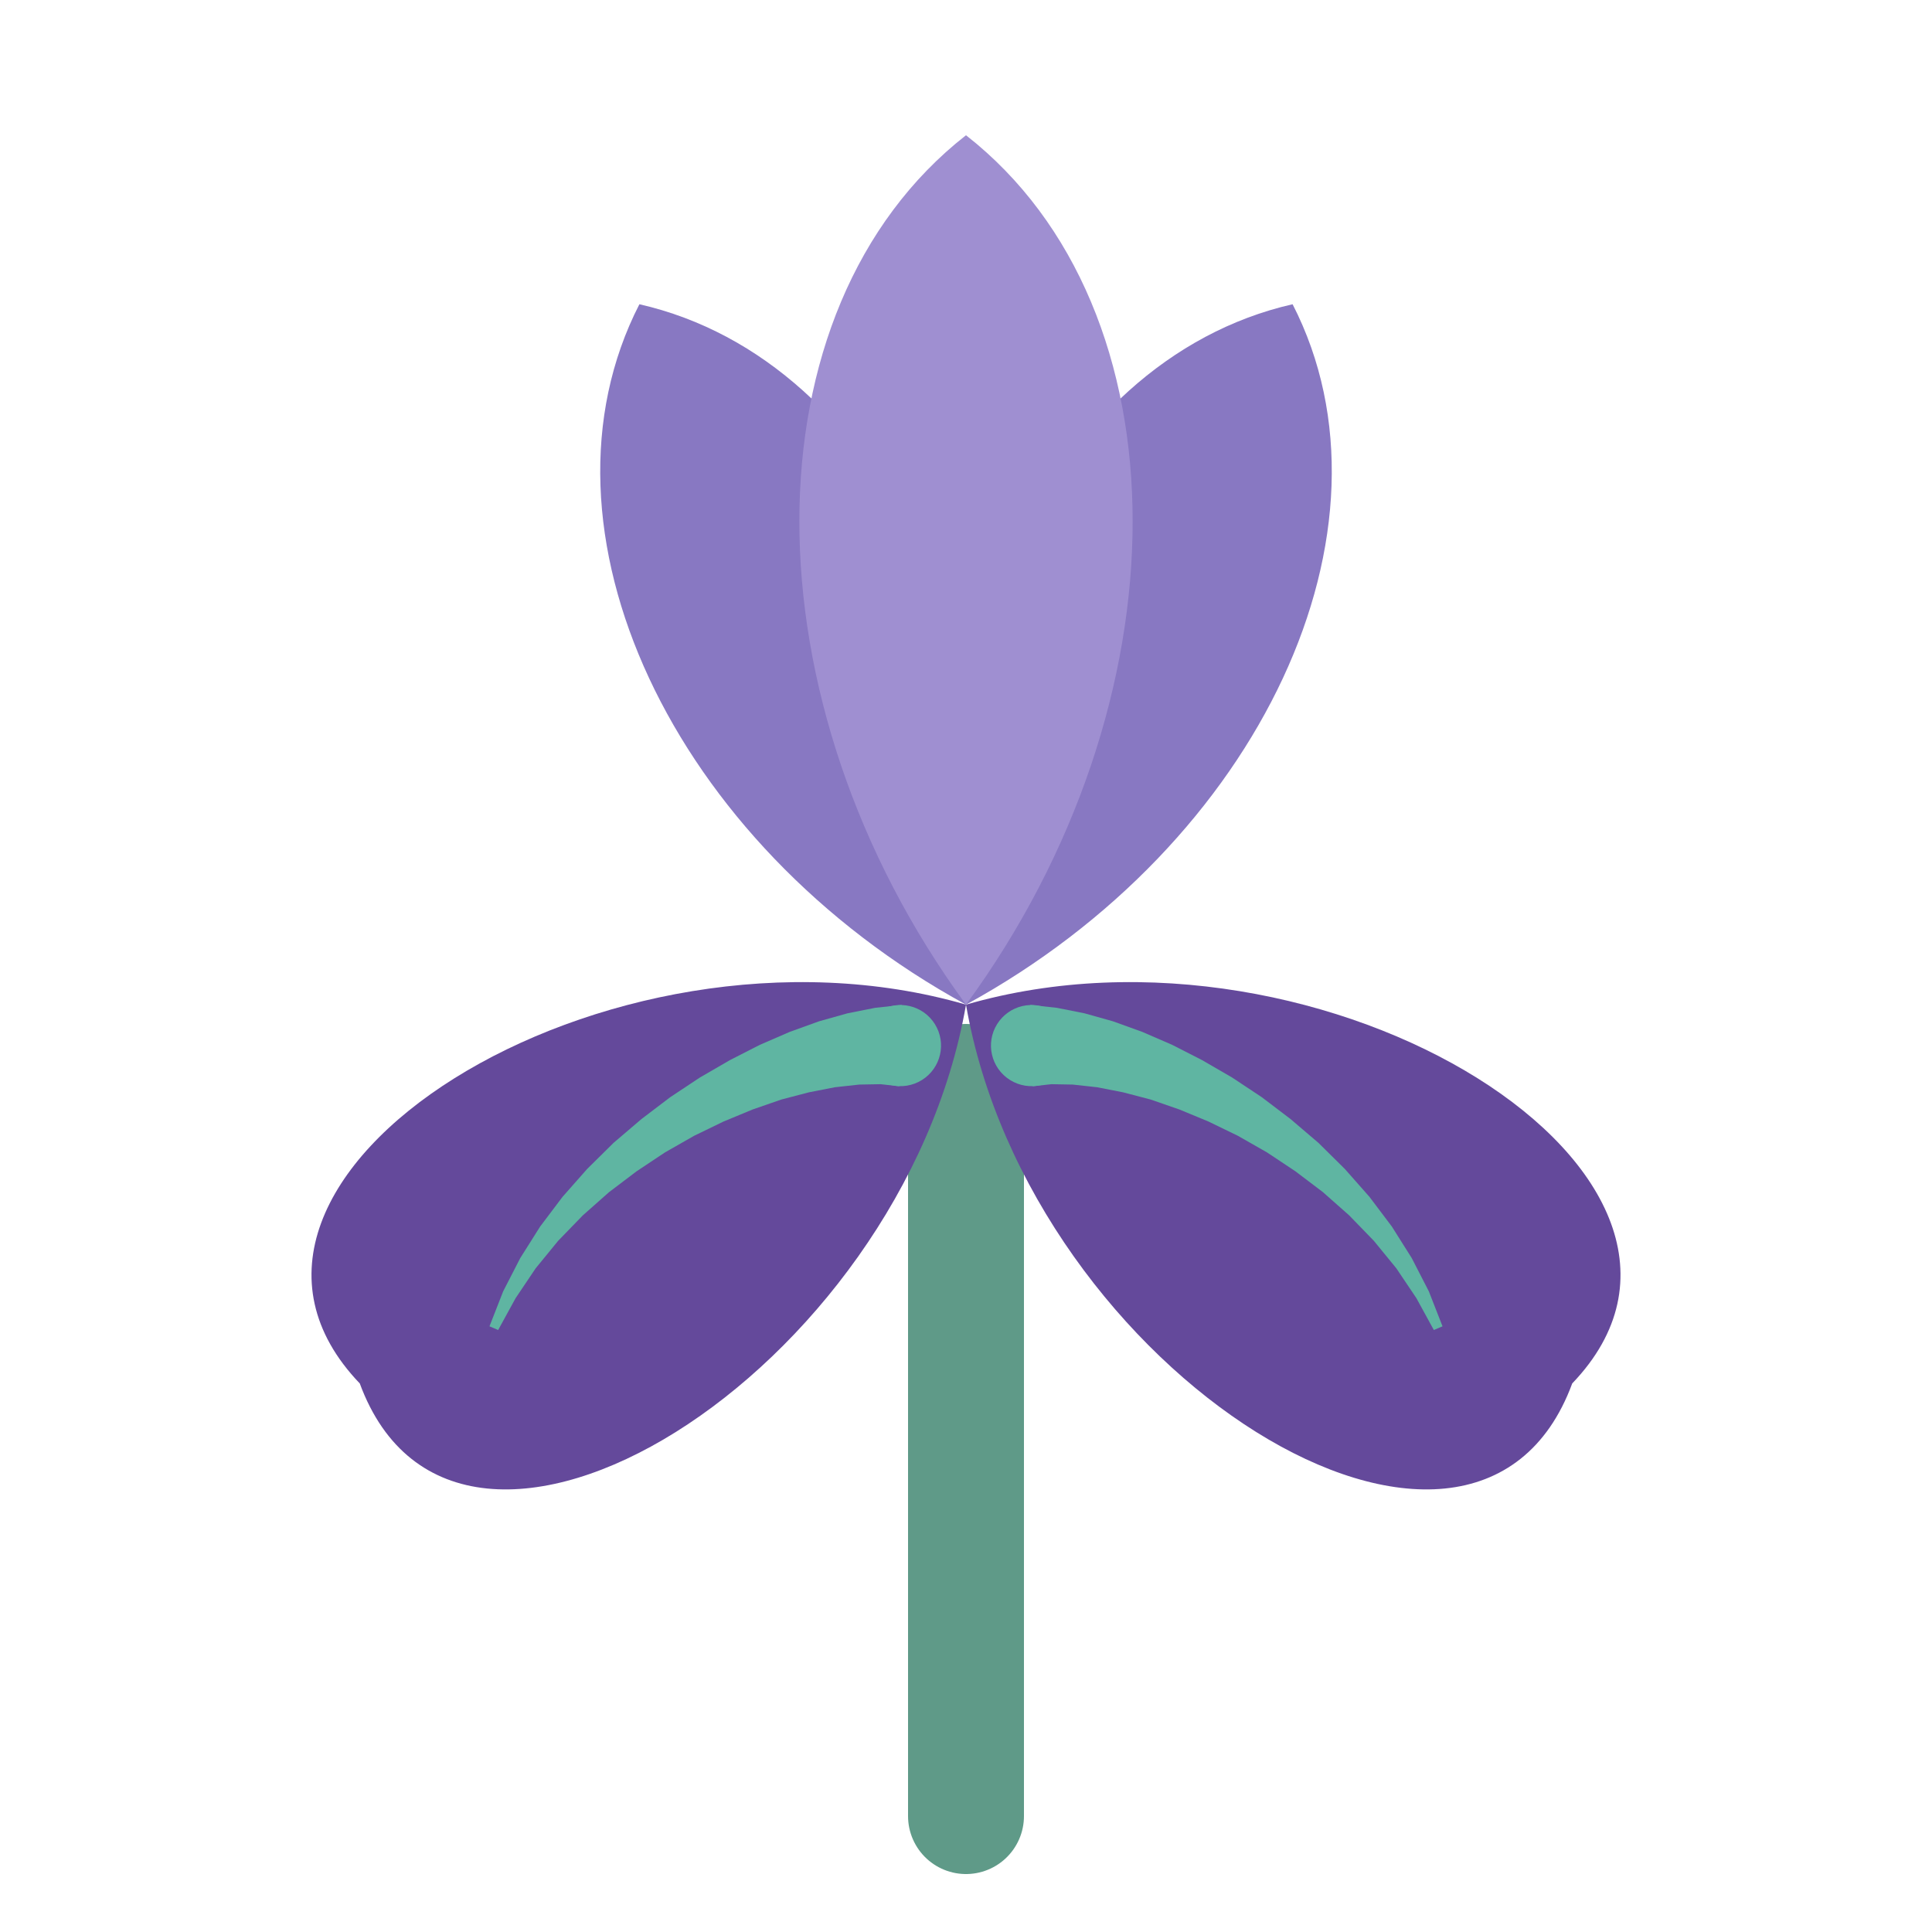
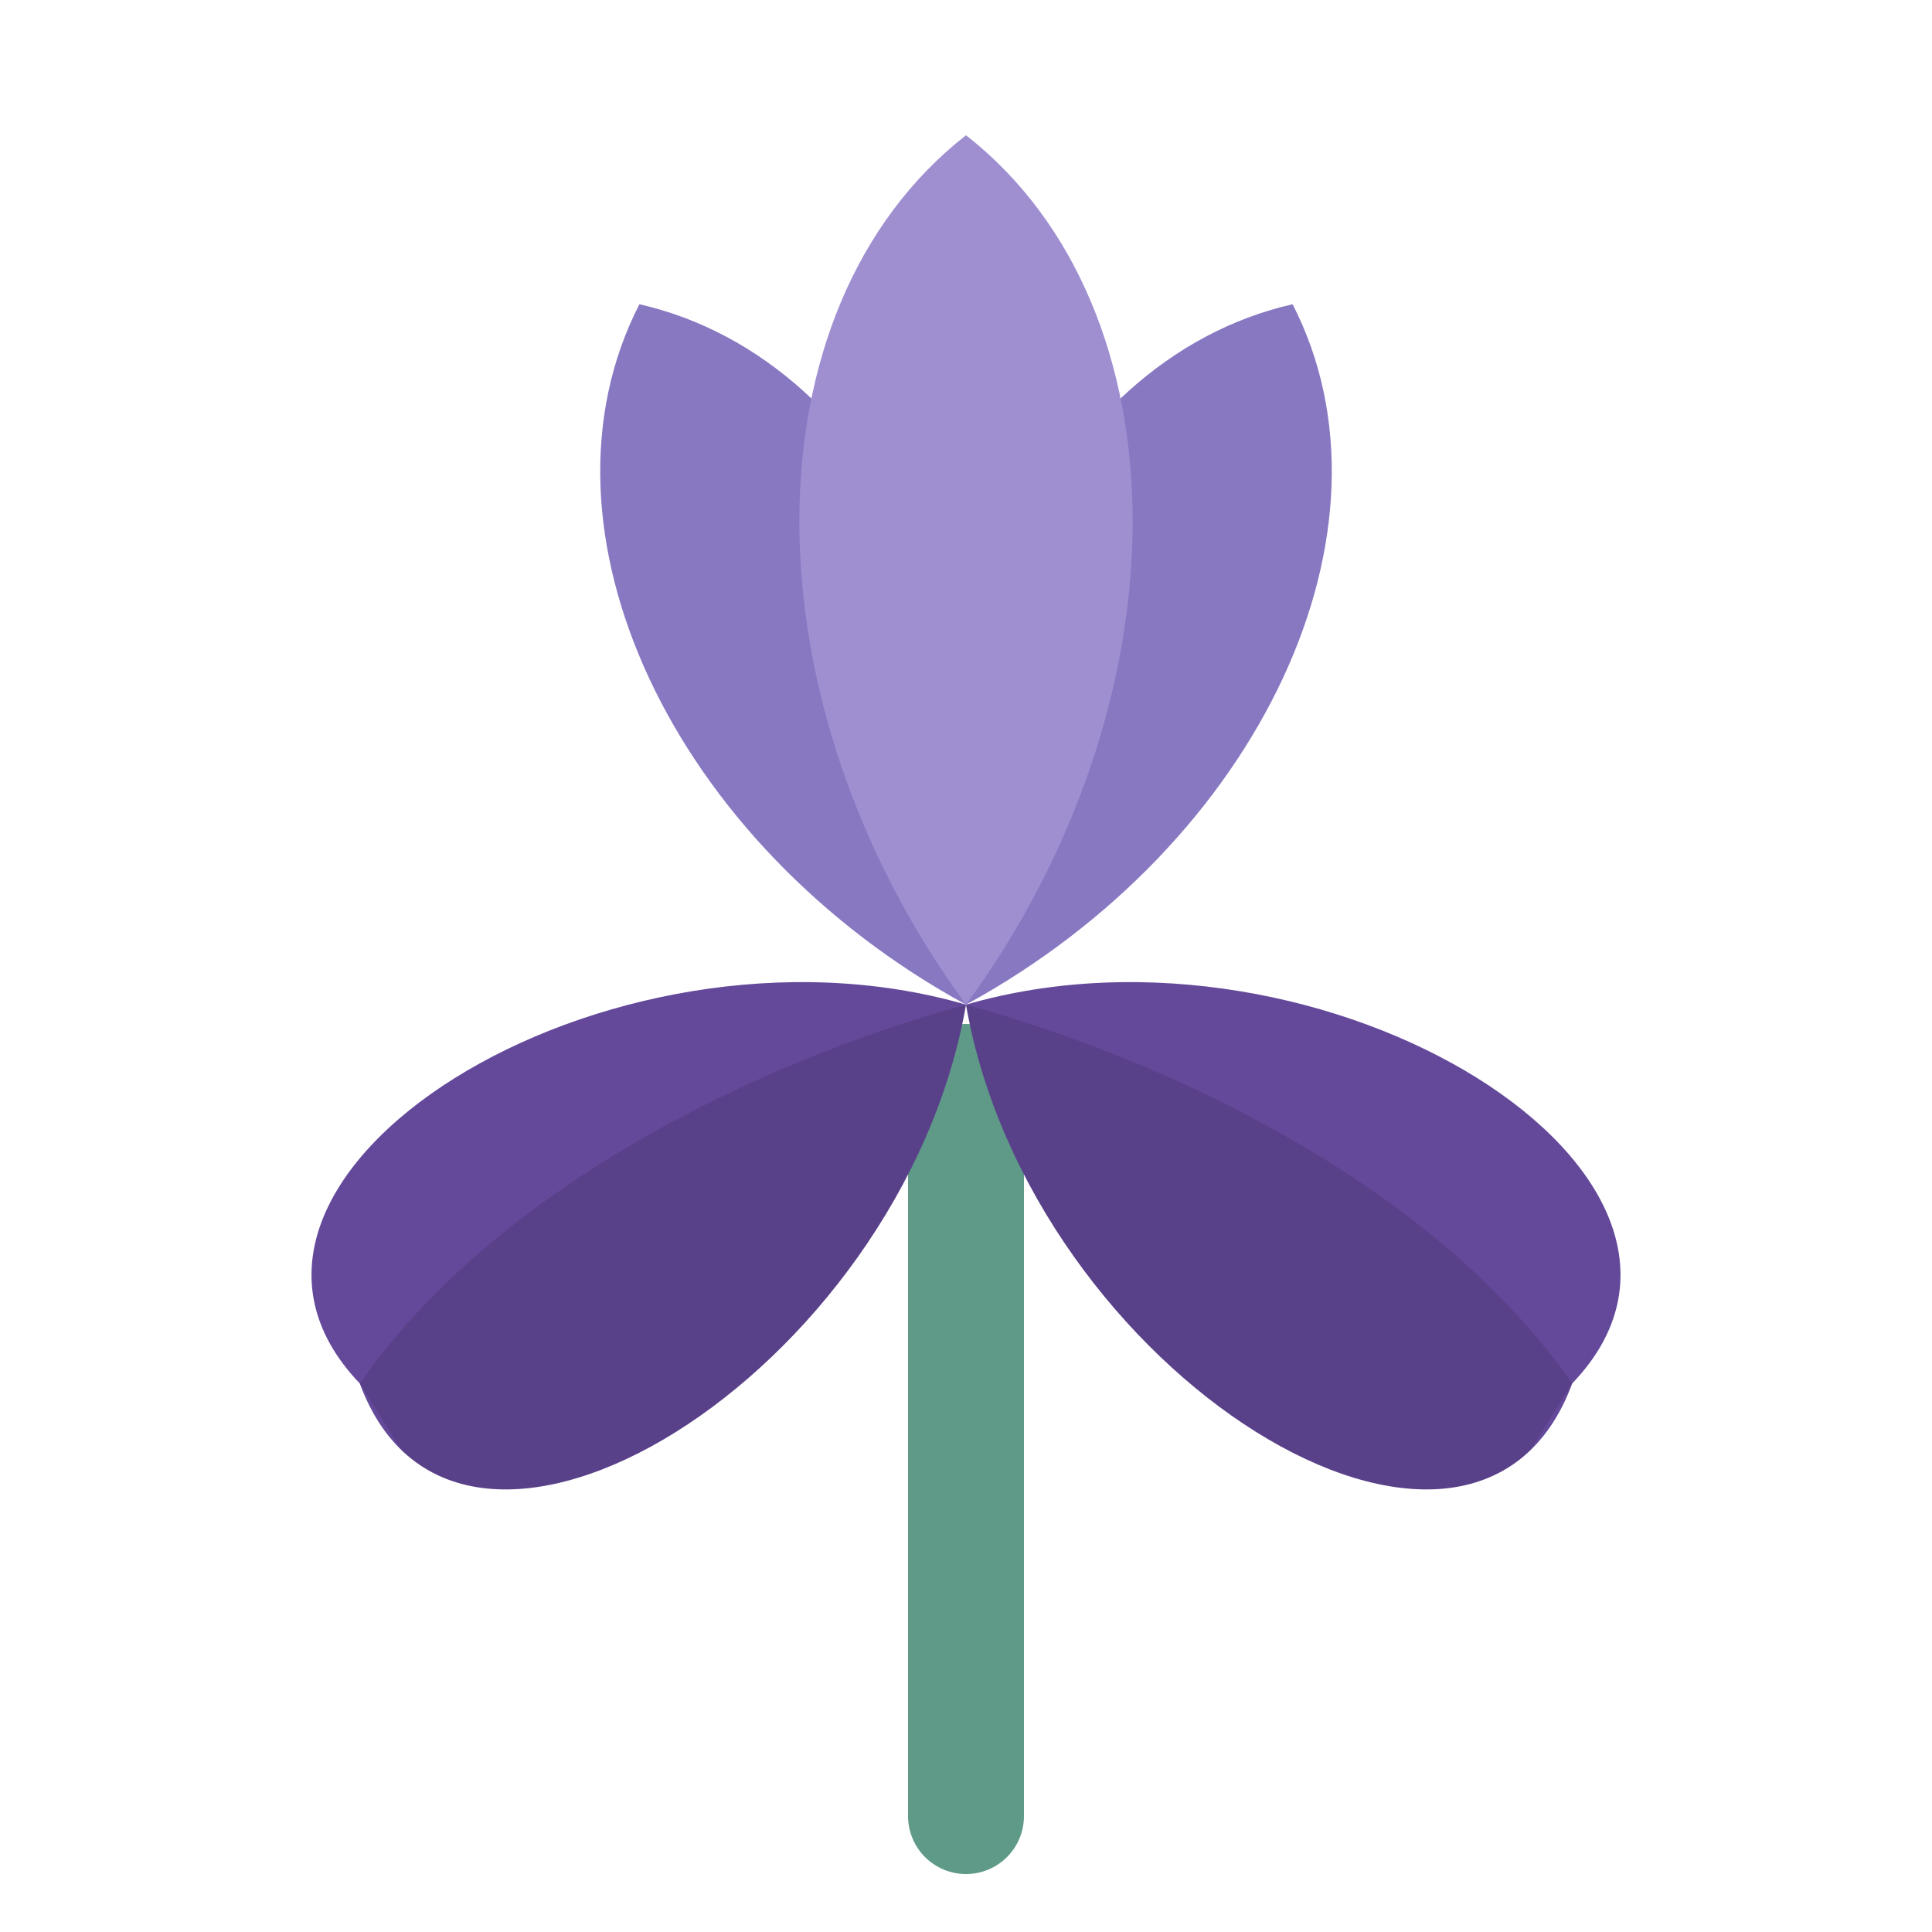
<svg xmlns="http://www.w3.org/2000/svg" viewBox="0 0 100 100">
  <path d="M50 56 V94" fill="none" stroke="#5F9A88" stroke-width="6" stroke-linecap="round" />
  <g transform="translate(50 52) rotate(122)">
    <path d="M0 0 C-14.4 -12.9 -14.4 -40.0 0 -37 C14.4 -40.0 14.4 -12.9 0 0 Z" fill="#64499B" />
-     <g fill="#5FB5A2">
-       <path d="M1.75 -5.17 L1.15 -5.93 L0.58 -6.88 L0.03 -8.02 L-0.46 -9.30 L-0.90 -10.71 L-1.25 -12.24 L-1.52 -13.85 L-1.70 -15.53 L-1.77 -17.26 L-1.72 -19.03 L-1.56 -20.81 L-1.26 -22.60 L-0.82 -24.38 L-0.23 -26.12 L0.53 -27.82 L1.45 -29.46 L1.05 -29.74 L-0.11 -28.18 L-1.10 -26.52 L-1.94 -24.78 L-2.63 -22.98 L-3.18 -21.13 L-3.60 -19.26 L-3.88 -17.38 L-4.05 -15.52 L-4.10 -13.68 L-4.04 -11.88 L-3.89 -10.15 L-3.64 -8.49 L-3.30 -6.91 L-2.87 -5.44 L-2.35 -4.07 L-1.75 -2.83 Z" />
-       <circle cx="0.00" cy="-4.00" r="2.10" />
-     </g>
+     <defs>
+       <clipPath id="fr">
+         <path d="M0 0 C-14.4 -12.9 -14.4 -40.0 0 -37 C14.4 -40.0 14.4 -12.9 0 0 Z" />
+       </clipPath>
+     </defs>
+     <path clip-path="url(#fr)" fill="#000" opacity="0.11" d="M0 0 C-3.32 -11.10 -4.75 -25.90 0 -37 H40 V0 Z" />
  </g>
  <g transform="translate(50 52) rotate(-122)">
    <path d="M0 0 C-14.4 -12.9 -14.4 -40.0 0 -37 C14.4 -40.0 14.4 -12.9 0 0 Z" fill="#64499B" />
-     <g fill="#5FB5A2">
-       <path d="M1.75 -2.83 L2.35 -4.07 L2.87 -5.44 L3.30 -6.91 L3.64 -8.49 L3.89 -10.15 L4.04 -11.88 L4.10 -13.68 L4.05 -15.52 L3.88 -17.38 L3.60 -19.26 L3.18 -21.13 L2.63 -22.98 L1.94 -24.78 L1.10 -26.52 L0.11 -28.18 L-1.05 -29.74 L-1.45 -29.46 L-0.53 -27.82 L0.23 -26.12 L0.82 -24.38 L1.26 -22.60 L1.56 -20.81 L1.72 -19.03 L1.77 -17.26 L1.70 -15.53 L1.52 -13.85 L1.25 -12.24 L0.90 -10.71 L0.46 -9.30 L-0.03 -8.02 L-0.58 -6.88 L-1.15 -5.93 L-1.75 -5.17 Z" />
-       <circle cx="0.00" cy="-4.00" r="2.10" />
-     </g>
+     <defs>
+       <clipPath id="fl">
+         <path d="M0 0 C-14.4 -12.9 -14.4 -40.0 0 -37 C14.4 -40.0 14.4 -12.9 0 0 Z" />
+       </clipPath>
+     </defs>
+     <path clip-path="url(#fl)" fill="#000" opacity="0.11" d="M0 0 C3.32 -11.10 4.75 -25.90 0 -37 H-40 V0 Z" />
  </g>
  <g transform="translate(50 52) rotate(25)">
    <path d="M0 0 C-10.3 -14.0 -10.3 -32.0 0 -40 C10.3 -32.0 10.3 -14.0 0 0 Z" fill="#8878C2" />
  </g>
  <g transform="translate(50 52) rotate(-25)">
    <path d="M0 0 C-10.3 -14.0 -10.3 -32.0 0 -40 C10.3 -32.0 10.3 -14.0 0 0 Z" fill="#8878C2" />
  </g>
  <g transform="translate(50 52) rotate(0)">
    <path d="M0 0 C-11.5 -15.7 -11.5 -36.0 0 -45 C11.5 -36.0 11.5 -15.7 0 0 Z" fill="#9F8FD1" />
  </g>
</svg>
